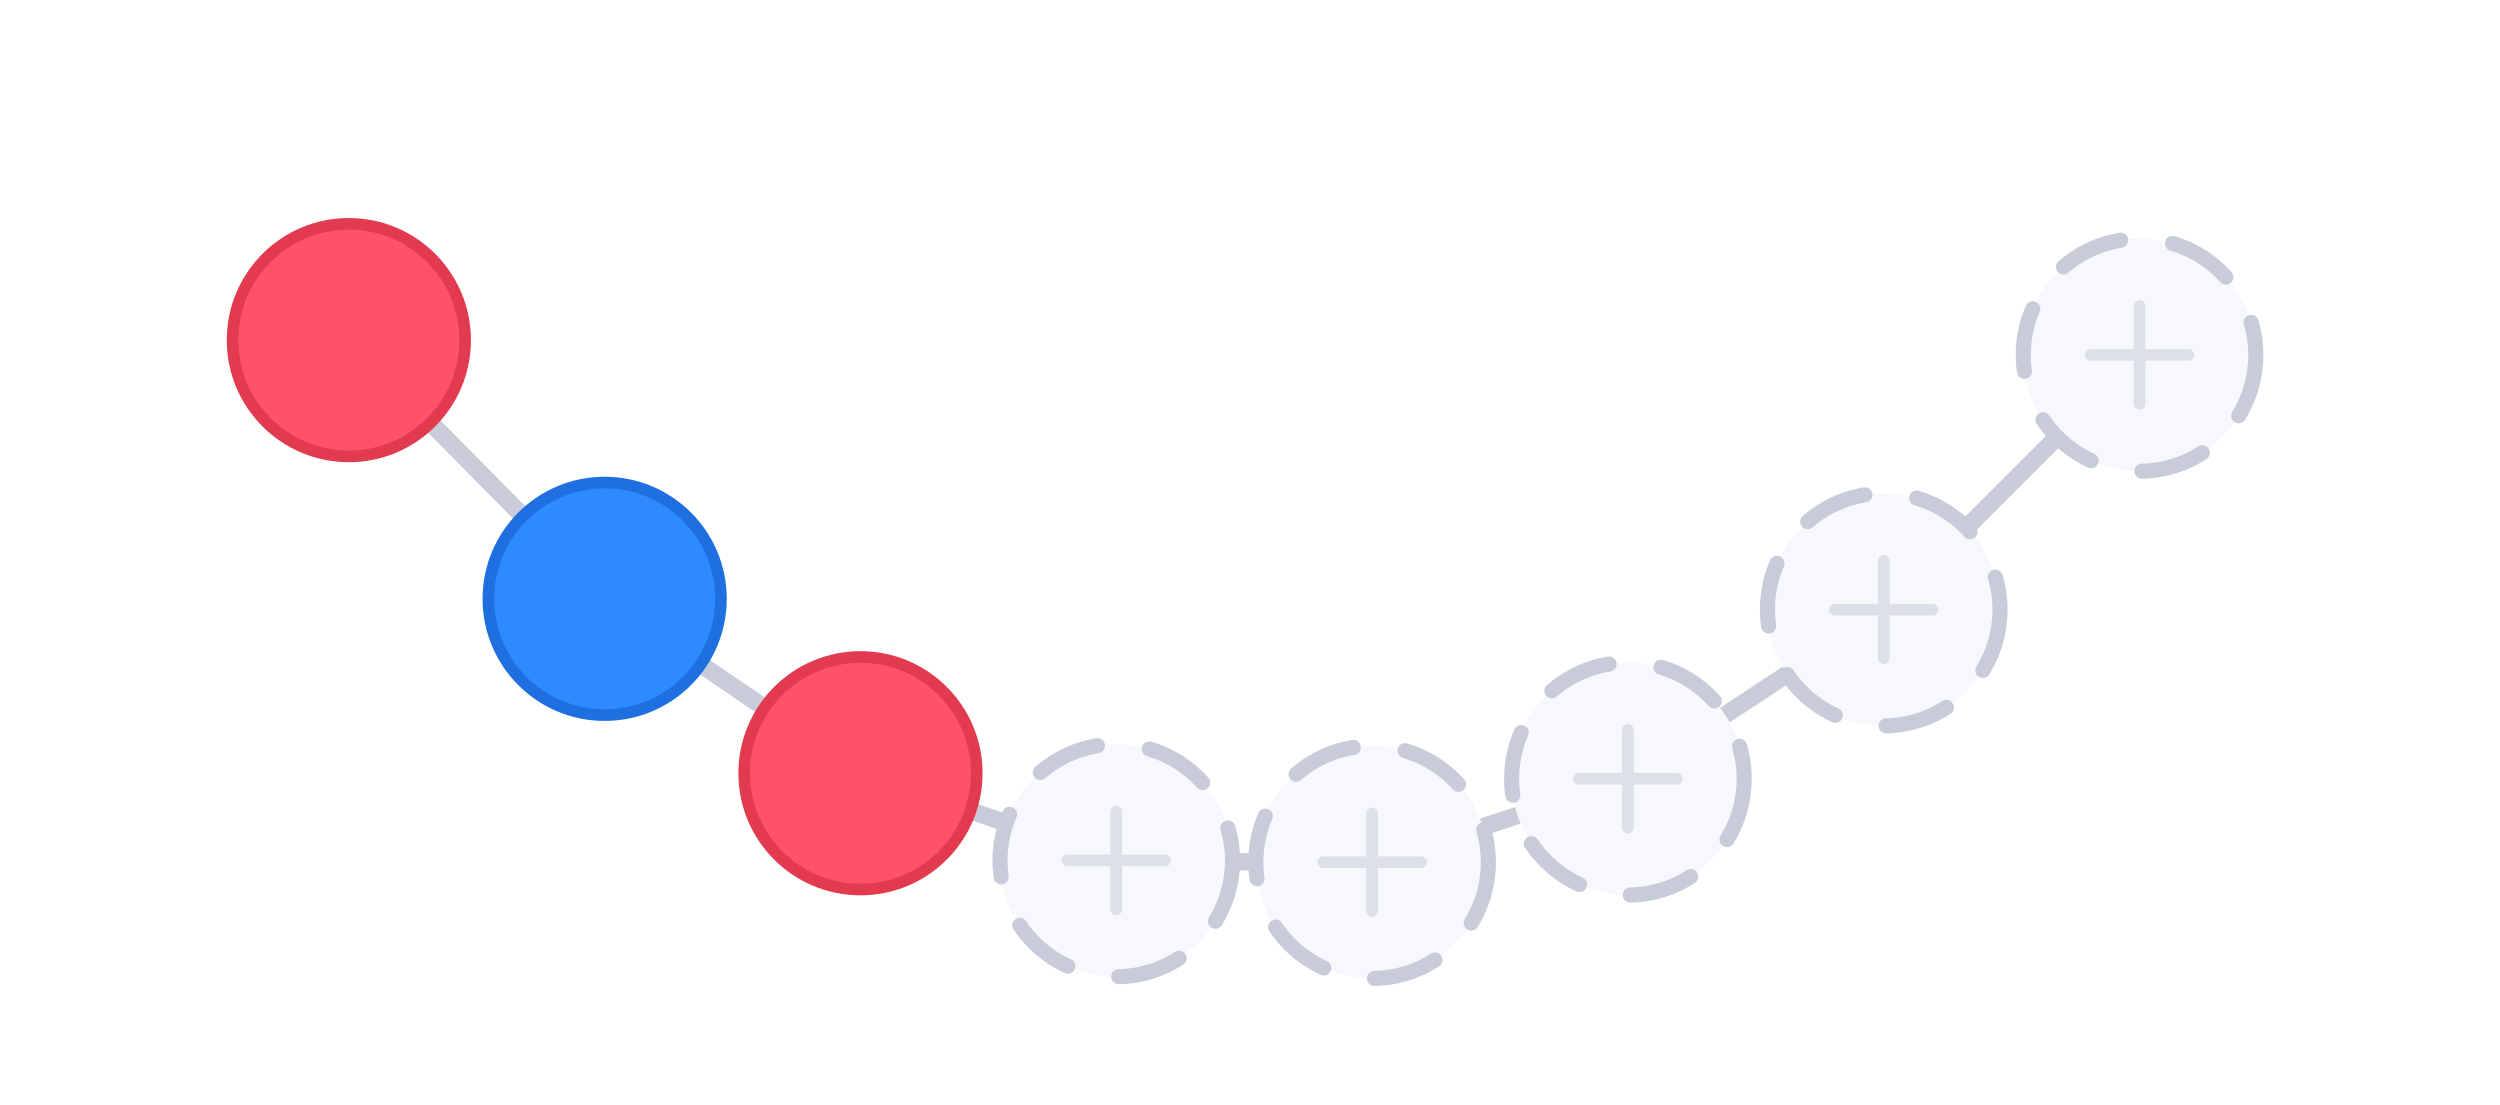
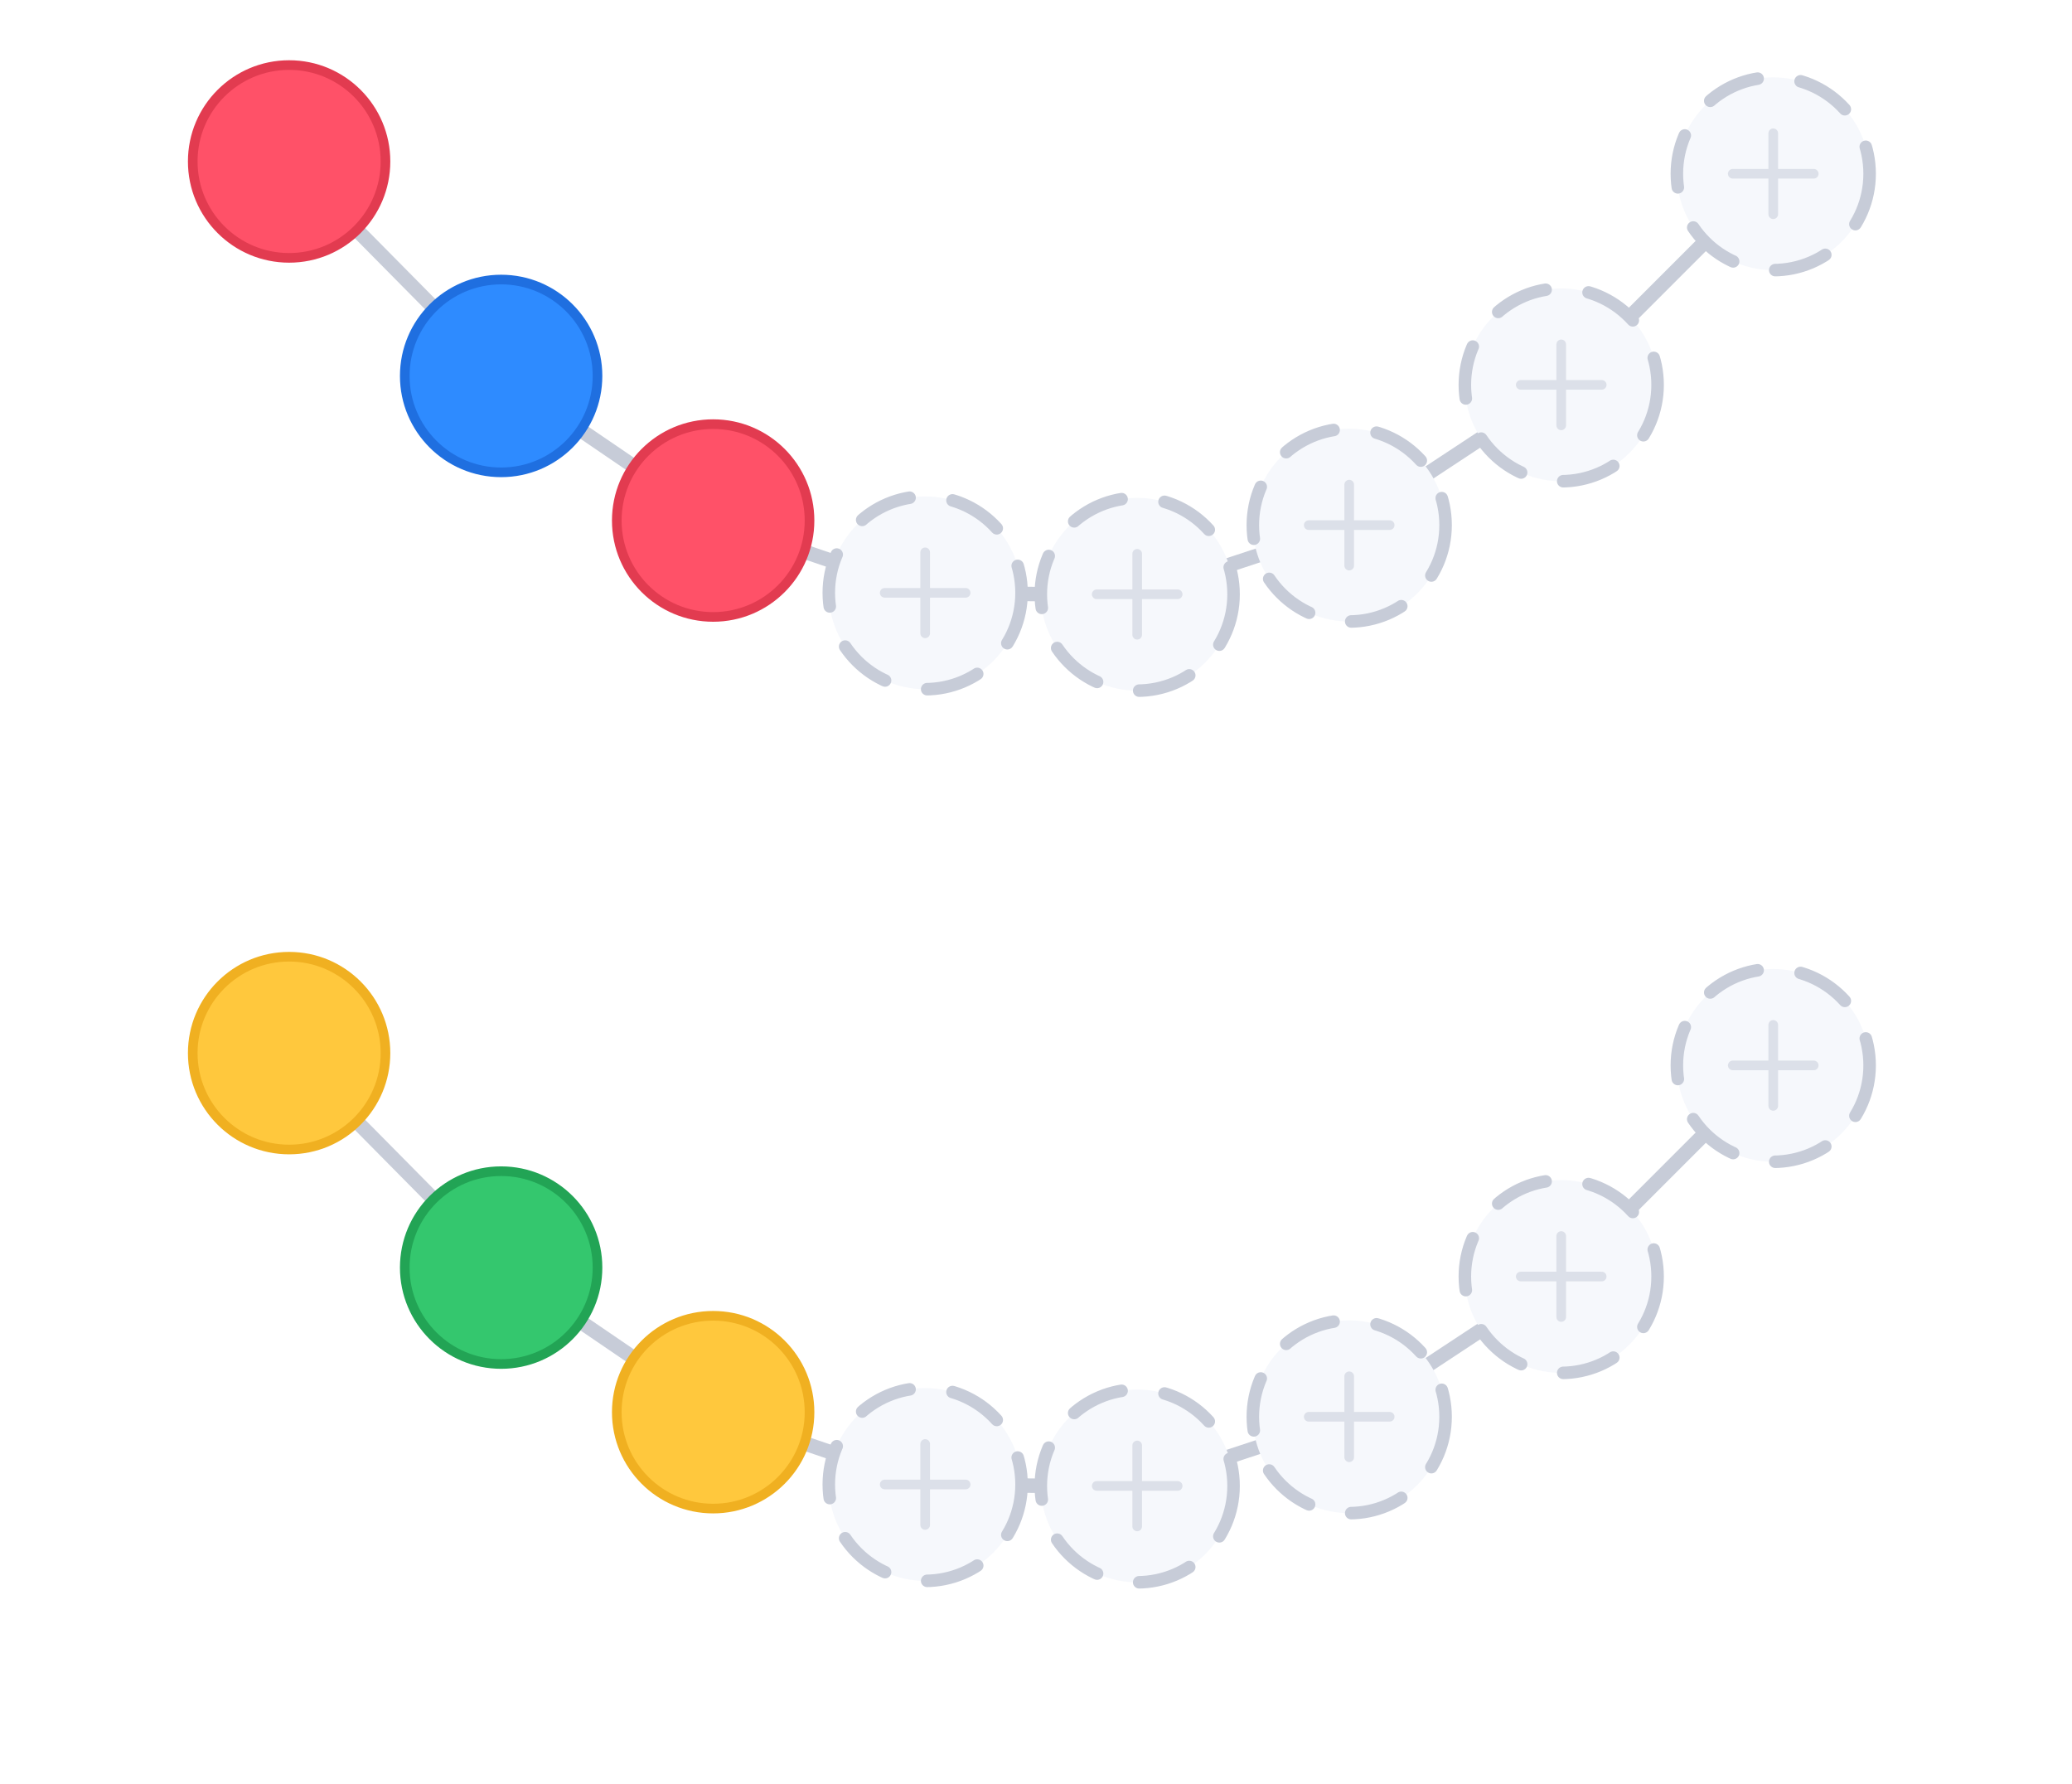
- <svg xmlns="http://www.w3.org/2000/svg" viewBox="0 0 860 380" width="860" height="380" font-family="Fredoka, sans-serif">
-   <path d="M120,117 L208,206 L296,266 L384,296 L472,297 L560,268 L648,210 L736,122" fill="none" stroke="#C7CCD8" stroke-width="6" />
-   <circle cx="120" cy="117" r="10" fill="#3A3A4A" opacity="0.5" />
-   <circle cx="736" cy="122" r="10" fill="#3A3A4A" opacity="0.5" />
-   <circle cx="120" cy="117" r="40.0" fill="#FF5168" stroke="#E23B50" stroke-width="4" />
-   <circle cx="208" cy="206" r="40.0" fill="#2E8BFF" stroke="#1F6FE0" stroke-width="4" />
-   <circle cx="296" cy="266" r="40.0" fill="#FF5168" stroke="#E23B50" stroke-width="4" />
-   <circle cx="384.0" cy="296.0" r="40.0" fill="#F6F8FC" stroke="#C7CCD8" stroke-width="5.2" stroke-dasharray="22.0 18.0" stroke-linecap="round" />
-   <path d="M367.2,296.0 H400.8 M384.0,279.2 V312.8" stroke="#C7CCD8" stroke-width="4.0" stroke-linecap="round" opacity="0.55" />
-   <circle cx="472.0" cy="296.6" r="40.0" fill="#F6F8FC" stroke="#C7CCD8" stroke-width="5.2" stroke-dasharray="22.0 18.0" stroke-linecap="round" />
-   <path d="M455.2,296.6 H488.8 M472.0,279.8 V313.4" stroke="#C7CCD8" stroke-width="4.0" stroke-linecap="round" opacity="0.55" />
-   <circle cx="560.0" cy="267.9" r="40.0" fill="#F6F8FC" stroke="#C7CCD8" stroke-width="5.2" stroke-dasharray="22.0 18.0" stroke-linecap="round" />
-   <path d="M543.2,267.9 H576.8 M560.0,251.1 V284.7" stroke="#C7CCD8" stroke-width="4.0" stroke-linecap="round" opacity="0.55" />
-   <circle cx="648.0" cy="209.7" r="40.0" fill="#F6F8FC" stroke="#C7CCD8" stroke-width="5.2" stroke-dasharray="22.0 18.0" stroke-linecap="round" />
-   <path d="M631.2,209.7 H664.8 M648.0,192.9 V226.5" stroke="#C7CCD8" stroke-width="4.0" stroke-linecap="round" opacity="0.55" />
-   <circle cx="736.0" cy="122.1" r="40.0" fill="#F6F8FC" stroke="#C7CCD8" stroke-width="5.2" stroke-dasharray="22.0 18.0" stroke-linecap="round" />
-   <path d="M719.2,122.1 H752.8 M736.0,105.3 V138.9" stroke="#C7CCD8" stroke-width="4.0" stroke-linecap="round" opacity="0.55" />
+ <svg xmlns="http://www.w3.org/2000/svg" viewBox="0 0 860 740" width="860" height="740" font-family="Fredoka, sans-serif">
+   <path d="M120,67 L208,156 L296,216 L384,246 L472,247 L560,218 L648,160 L736,72" fill="none" stroke="#C7CCD8" stroke-width="6" />
+   <circle cx="120" cy="67" r="10" fill="#3A3A4A" opacity="0.5" />
+   <circle cx="736" cy="72" r="10" fill="#3A3A4A" opacity="0.5" />
+   <circle cx="120" cy="67" r="40.0" fill="#FF5168" stroke="#E23B50" stroke-width="4" />
+   <circle cx="208" cy="156" r="40.0" fill="#2E8BFF" stroke="#1F6FE0" stroke-width="4" />
+   <circle cx="296" cy="216" r="40.0" fill="#FF5168" stroke="#E23B50" stroke-width="4" />
+   <circle cx="384.0" cy="246.0" r="40.0" fill="#F6F8FC" stroke="#C7CCD8" stroke-width="5.2" stroke-dasharray="22.0 18.0" stroke-linecap="round" />
+   <path d="M367.2,246.0 H400.8 M384.0,229.2 V262.8" stroke="#C7CCD8" stroke-width="4.0" stroke-linecap="round" opacity="0.55" />
+   <circle cx="472.0" cy="246.6" r="40.0" fill="#F6F8FC" stroke="#C7CCD8" stroke-width="5.2" stroke-dasharray="22.0 18.0" stroke-linecap="round" />
+   <path d="M455.2,246.6 H488.8 M472.0,229.8 V263.4" stroke="#C7CCD8" stroke-width="4.0" stroke-linecap="round" opacity="0.55" />
+   <circle cx="560.0" cy="217.9" r="40.0" fill="#F6F8FC" stroke="#C7CCD8" stroke-width="5.2" stroke-dasharray="22.0 18.0" stroke-linecap="round" />
+   <path d="M543.2,217.9 H576.8 M560.0,201.1 V234.7" stroke="#C7CCD8" stroke-width="4.0" stroke-linecap="round" opacity="0.55" />
+   <circle cx="648.0" cy="159.7" r="40.0" fill="#F6F8FC" stroke="#C7CCD8" stroke-width="5.2" stroke-dasharray="22.0 18.0" stroke-linecap="round" />
+   <path d="M631.2,159.7 H664.8 M648.0,142.9 V176.5" stroke="#C7CCD8" stroke-width="4.0" stroke-linecap="round" opacity="0.55" />
+   <circle cx="736.0" cy="72.1" r="40.0" fill="#F6F8FC" stroke="#C7CCD8" stroke-width="5.2" stroke-dasharray="22.0 18.0" stroke-linecap="round" />
+   <path d="M719.2,72.1 H752.8 M736.0,55.3 V88.9" stroke="#C7CCD8" stroke-width="4.0" stroke-linecap="round" opacity="0.55" />
+   <path d="M120,437 L208,526 L296,586 L384,616 L472,617 L560,588 L648,530 L736,442" fill="none" stroke="#C7CCD8" stroke-width="6" />
+   <circle cx="120" cy="437" r="10" fill="#3A3A4A" opacity="0.5" />
+   <circle cx="736" cy="442" r="10" fill="#3A3A4A" opacity="0.5" />
+   <circle cx="120" cy="437" r="40.0" fill="#FFC83D" stroke="#F0B021" stroke-width="4" />
+   <circle cx="208" cy="526" r="40.0" fill="#34C76E" stroke="#22A455" stroke-width="4" />
+   <circle cx="296" cy="586" r="40.0" fill="#FFC83D" stroke="#F0B021" stroke-width="4" />
+   <circle cx="384.0" cy="616.0" r="40.0" fill="#F6F8FC" stroke="#C7CCD8" stroke-width="5.2" stroke-dasharray="22.0 18.0" stroke-linecap="round" />
+   <path d="M367.2,616.0 H400.8 M384.0,599.2 V632.8" stroke="#C7CCD8" stroke-width="4.0" stroke-linecap="round" opacity="0.55" />
+   <circle cx="472.0" cy="616.6" r="40.0" fill="#F6F8FC" stroke="#C7CCD8" stroke-width="5.2" stroke-dasharray="22.0 18.0" stroke-linecap="round" />
+   <path d="M455.2,616.6 H488.8 M472.0,599.8 V633.4" stroke="#C7CCD8" stroke-width="4.0" stroke-linecap="round" opacity="0.55" />
+   <circle cx="560.0" cy="587.9" r="40.0" fill="#F6F8FC" stroke="#C7CCD8" stroke-width="5.2" stroke-dasharray="22.0 18.0" stroke-linecap="round" />
+   <path d="M543.2,587.9 H576.8 M560.0,571.1 V604.7" stroke="#C7CCD8" stroke-width="4.0" stroke-linecap="round" opacity="0.55" />
+   <circle cx="648.0" cy="529.7" r="40.0" fill="#F6F8FC" stroke="#C7CCD8" stroke-width="5.2" stroke-dasharray="22.0 18.0" stroke-linecap="round" />
+   <path d="M631.2,529.7 H664.8 M648.0,512.9 V546.5" stroke="#C7CCD8" stroke-width="4.0" stroke-linecap="round" opacity="0.55" />
+   <circle cx="736.0" cy="442.1" r="40.0" fill="#F6F8FC" stroke="#C7CCD8" stroke-width="5.2" stroke-dasharray="22.0 18.0" stroke-linecap="round" />
+   <path d="M719.2,442.1 H752.8 M736.0,425.3 V458.9" stroke="#C7CCD8" stroke-width="4.0" stroke-linecap="round" opacity="0.55" />
</svg>
